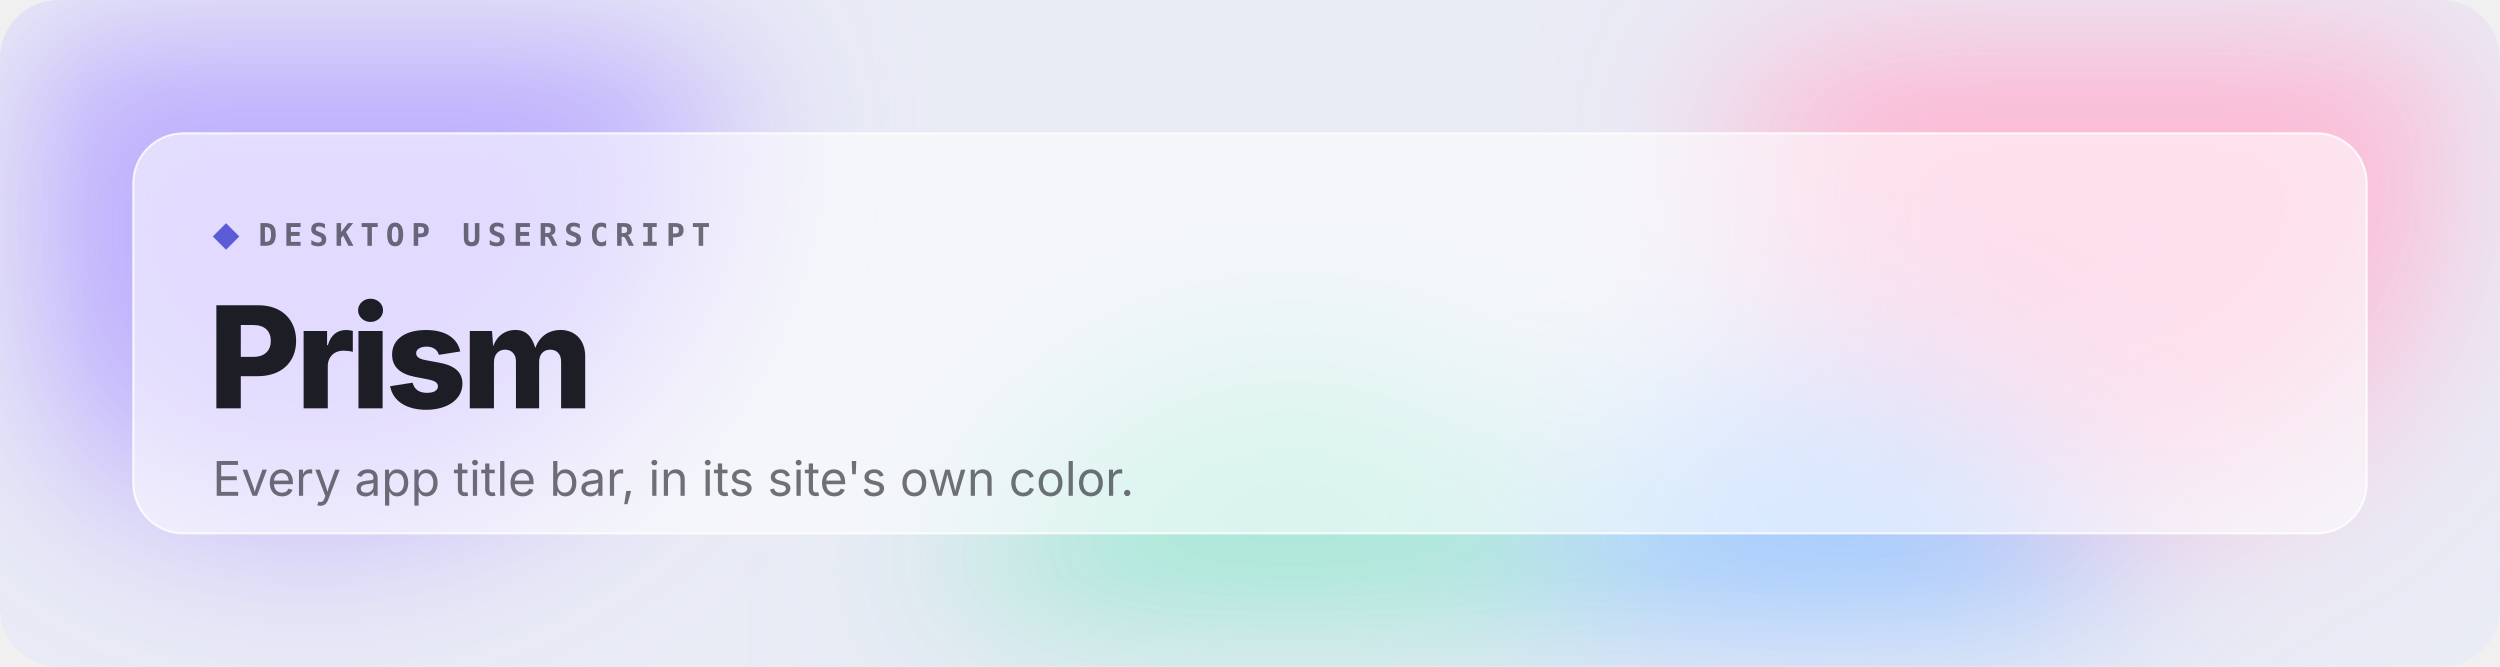
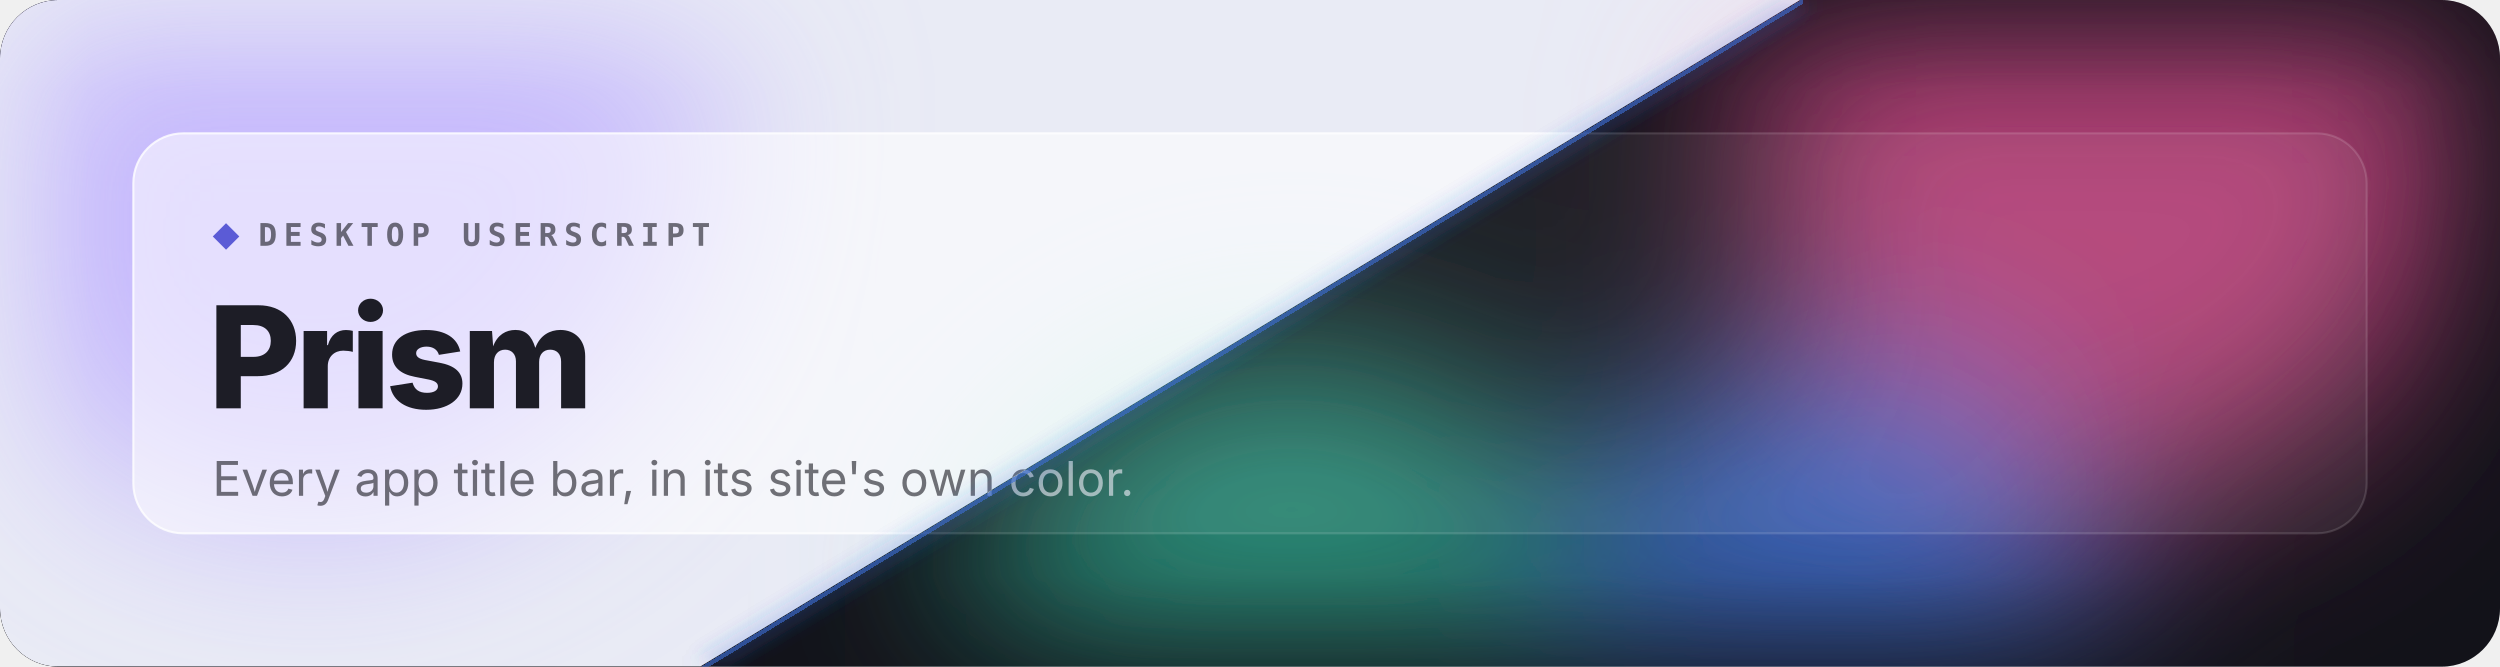
- <svg xmlns="http://www.w3.org/2000/svg" width="1200" height="320" viewBox="0 0 1200 320" role="img" aria-label="Prism">
+ <svg xmlns="http://www.w3.org/2000/svg" width="1200" height="320" viewBox="0 0 1200 320" role="img" aria-label="Prism, in light and dark">
  <defs>
    <clipPath id="c">
      <rect width="1200" height="320" rx="28" />
    </clipPath>
    <filter id="b" x="-50%" y="-50%" width="200%" height="200%">
      <feGaussianBlur stdDeviation="46" />
    </filter>
-     <linearGradient id="g" x1="0" y1="0" x2="1" y2="0">
+     <filter id="goo" x="-10%" y="-10%" width="120%" height="120%">
+       <feGaussianBlur stdDeviation="7" />
+       <feColorMatrix type="matrix" values="1 0 0 0 0 0 1 0 0 0 0 0 1 0 0 0 0 0 26 -11" />
+     </filter>
+     <filter id="ln" x="-10%" y="-10%" width="120%" height="120%">
+       <feColorMatrix in="SourceGraphic" type="matrix" values="0 0 0 0 1 0 0 0 0 1 0 0 0 0 1 1 0 0 0 0" result="s" />
+       <feMorphology in="s" operator="dilate" radius="1" result="d" />
+       <feComposite in="d" in2="s" operator="out" result="e" />
+       <feFlood flood-color="#3b6fd6" flood-opacity=".6" />
+       <feComposite in2="e" operator="in" result="c" />
+       <feGaussianBlur in="c" stdDeviation="5" result="g" />
+       <feMerge>
+         <feMergeNode in="g" />
+         <feMergeNode in="g" />
+         <feMergeNode in="c" />
+       </feMerge>
+     </filter>
+     <mask id="lt" maskUnits="userSpaceOnUse" x="0" y="0" width="1200" height="320">
+       <rect width="1200" height="320" fill="#000" />
+       <g>
+         <path d="M-60 -60 L916.8 -60 L916.8 -32.0 L903.6 -24.0 L890.4 -16.0 L877.2 -8.0 L864.0 0.0 L850.8 8.0 L837.6 16.0 L824.4 24.0 L811.2 32.0 L798.0 40.0 L784.8 48.0 L771.6 56.0 L758.4 64.0 L745.2 72.0 L732.0 80.0 L718.8 88.0 L705.6 96.0 L692.4 104.0 L679.2 112.0 L666.0 120.0 L652.8 128.0 L639.6 136.0 L626.4 144.0 L613.2 152.0 L600.0 160.0 L586.8 168.0 L573.6 176.0 L560.4 184.0 L547.2 192.0 L534.0 200.0 L520.8 208.0 L507.6 216.0 L494.4 224.0 L481.2 232.0 L468.0 240.0 L454.8 248.0 L441.6 256.0 L428.4 264.0 L415.2 272.0 L402.0 280.0 L388.8 288.0 L375.6 296.0 L362.4 304.0 L349.2 312.0 L336.0 320.0 L322.8 328.0 L309.6 336.0 L296.4 344.0 L283.2 352.0 L-60 380 Z" fill="#fff" />
+       </g>
+     </mask>
+     <linearGradient id="dg" x1="0" y1="0" x2="1" y2="0">
+       <stop offset="0" stop-color="#ffd27a" />
+       <stop offset=".35" stop-color="#ff8a3d" />
+       <stop offset=".7" stop-color="#ff2d6f" />
+       <stop offset="1" stop-color="#b98bff" />
+     </linearGradient>
+     <linearGradient id="lg" x1="0" y1="0" x2="1" y2="0">
      <stop offset="0" stop-color="#ffd27a" />
      <stop offset=".35" stop-color="#ff8a3d" />
      <stop offset=".7" stop-color="#ff2d6f" />
      <stop offset="1" stop-color="#b98bff" />
    </linearGradient>
  </defs>
  <g clip-path="url(#c)">
-     <rect width="1200" height="320" fill="#e9ebf5" />
-     <g filter="url(#b)" opacity=".9">
-       <circle cx="150" cy="60" r="190" fill="#b9a7ff">
-         <animateTransform attributeName="transform" type="translate" values="0 0;90 40;-40 90;0 0" dur="17s" repeatCount="indefinite" calcMode="spline" keySplines=".45 0 .55 1;.45 0 .55 1;.45 0 .55 1" />
-       </circle>
-       <circle cx="1010" cy="70" r="170" fill="#ffb3d1">
-         <animateTransform attributeName="transform" type="translate" values="0 0;-80 50;-50 -80;0 0" dur="21s" repeatCount="indefinite" calcMode="spline" keySplines=".45 0 .55 1;.45 0 .55 1;.45 0 .55 1" />
-       </circle>
-       <circle cx="620" cy="330" r="160" fill="#9fe7d3">
-         <animateTransform attributeName="transform" type="translate" values="0 0;70 -40;40 70;0 0" dur="19s" repeatCount="indefinite" calcMode="spline" keySplines=".45 0 .55 1;.45 0 .55 1;.45 0 .55 1" />
-       </circle>
-       <circle cx="880" cy="300" r="130" fill="#9cc8ff">
-         <animateTransform attributeName="transform" type="translate" values="0 0;-60 -30;30 -60;0 0" dur="23s" repeatCount="indefinite" calcMode="spline" keySplines=".45 0 .55 1;.45 0 .55 1;.45 0 .55 1" />
-       </circle>
+     <g>
+       <rect width="1200" height="320" fill="#121219" />
+       <g filter="url(#b)" opacity="0.9">
+         <circle cx="150" cy="60" r="190" fill="#5b4fd6">
+           <animateTransform attributeName="transform" type="translate" values="0 0;90 40;-40 90;0 0" dur="17s" repeatCount="indefinite" calcMode="spline" keySplines=".45 0 .55 1;.45 0 .55 1;.45 0 .55 1" />
+         </circle>
+         <circle cx="1010" cy="70" r="170" fill="#c2457f">
+           <animateTransform attributeName="transform" type="translate" values="0 0;-80 50;-50 -80;0 0" dur="21s" repeatCount="indefinite" calcMode="spline" keySplines=".45 0 .55 1;.45 0 .55 1;.45 0 .55 1" />
+         </circle>
+         <circle cx="620" cy="330" r="160" fill="#2f9e86">
+           <animateTransform attributeName="transform" type="translate" values="0 0;70 -40;40 70;0 0" dur="19s" repeatCount="indefinite" calcMode="spline" keySplines=".45 0 .55 1;.45 0 .55 1;.45 0 .55 1" />
+         </circle>
+         <circle cx="880" cy="300" r="130" fill="#3f6fd0">
+           <animateTransform attributeName="transform" type="translate" values="0 0;-60 -30;30 -60;0 0" dur="23s" repeatCount="indefinite" calcMode="spline" keySplines=".45 0 .55 1;.45 0 .55 1;.45 0 .55 1" />
+         </circle>
+       </g>
+       <rect x="64" y="64" width="1072" height="192" rx="24" fill="rgba(255,255,255,.06)" stroke="rgba(255,255,255,.14)" />
+       <g font-family="-apple-system,BlinkMacSystemFont,'Segoe UI',Inter,system-ui,sans-serif">
+         <g transform="translate(104 118)">
+           <rect x="0" y="-9" width="9" height="9" fill="#5b5bd6" transform="rotate(45 4.5 -4.5)" />
+           <text x="20" y="0" font-family="ui-monospace,SFMono-Regular,Menlo,monospace" font-size="15" font-weight="700" letter-spacing="3.2" fill="rgba(235,235,245,.62)">DESKTOP USERSCRIPT</text>
+         </g>
+         <text x="100" y="196" font-size="68" font-weight="800" letter-spacing="-2.4" fill="#f2f2f5">Prism</text>
+         <text x="102" y="238" font-size="23" fill="rgba(235,235,245,.62)">Every app title bar, in its site's own color.</text>
+       </g>
    </g>
-     <rect x="64" y="64" width="1072" height="192" rx="24" fill="rgba(255,255,255,.55)" stroke="rgba(255,255,255,.8)" />
-     <g font-family="-apple-system,BlinkMacSystemFont,'Segoe UI',Inter,system-ui,sans-serif">
-       <g transform="translate(104 118)">
-         <rect x="0" y="-9" width="9" height="9" fill="#5b5bd6" transform="rotate(45 4.5 -4.5)" />
-         <text x="20" y="0" font-family="ui-monospace,SFMono-Regular,Menlo,monospace" font-size="15" font-weight="700" letter-spacing="3.2" fill="rgba(29,29,38,.62)">DESKTOP USERSCRIPT</text>
+     <g mask="url(#lt)">
+       <g>
+         <rect width="1200" height="320" fill="#e9ebf5" />
+         <g filter="url(#b)" opacity="0.75">
+           <circle cx="150" cy="60" r="190" fill="#b9a7ff">
+             <animateTransform attributeName="transform" type="translate" values="0 0;90 40;-40 90;0 0" dur="17s" repeatCount="indefinite" calcMode="spline" keySplines=".45 0 .55 1;.45 0 .55 1;.45 0 .55 1" />
+           </circle>
+           <circle cx="1010" cy="70" r="170" fill="#ffb3d1">
+             <animateTransform attributeName="transform" type="translate" values="0 0;-80 50;-50 -80;0 0" dur="21s" repeatCount="indefinite" calcMode="spline" keySplines=".45 0 .55 1;.45 0 .55 1;.45 0 .55 1" />
+           </circle>
+           <circle cx="620" cy="330" r="160" fill="#9fe7d3">
+             <animateTransform attributeName="transform" type="translate" values="0 0;70 -40;40 70;0 0" dur="19s" repeatCount="indefinite" calcMode="spline" keySplines=".45 0 .55 1;.45 0 .55 1;.45 0 .55 1" />
+           </circle>
+           <circle cx="880" cy="300" r="130" fill="#9cc8ff">
+             <animateTransform attributeName="transform" type="translate" values="0 0;-60 -30;30 -60;0 0" dur="23s" repeatCount="indefinite" calcMode="spline" keySplines=".45 0 .55 1;.45 0 .55 1;.45 0 .55 1" />
+           </circle>
+         </g>
+         <rect x="64" y="64" width="1072" height="192" rx="24" fill="rgba(255,255,255,.55)" stroke="rgba(255,255,255,.8)" />
+         <g font-family="-apple-system,BlinkMacSystemFont,'Segoe UI',Inter,system-ui,sans-serif">
+           <g transform="translate(104 118)">
+             <rect x="0" y="-9" width="9" height="9" fill="#5b5bd6" transform="rotate(45 4.5 -4.5)" />
+             <text x="20" y="0" font-family="ui-monospace,SFMono-Regular,Menlo,monospace" font-size="15" font-weight="700" letter-spacing="3.2" fill="rgba(29,29,38,.62)">DESKTOP USERSCRIPT</text>
+           </g>
+           <text x="100" y="196" font-size="68" font-weight="800" letter-spacing="-2.4" fill="#1d1d26">Prism</text>
+           <text x="102" y="238" font-size="23" fill="rgba(29,29,38,.62)">Every app title bar, in its site's own color.</text>
+         </g>
      </g>
-       <text x="100" y="196" font-size="68" font-weight="800" letter-spacing="-2.4" fill="#1d1d26">Prism</text>
-       <text x="102" y="238" font-size="23" fill="rgba(29,29,38,.62)">Every app title bar, in its site's own color.</text>
+     </g>
+     <g filter="url(#ln)" opacity="1">
+       <path d="M-60 -60 L916.8 -60 L916.8 -32.0 L903.6 -24.0 L890.4 -16.0 L877.2 -8.0 L864.0 0.0 L850.8 8.0 L837.6 16.0 L824.4 24.0 L811.2 32.0 L798.0 40.0 L784.8 48.0 L771.6 56.0 L758.4 64.0 L745.2 72.0 L732.0 80.0 L718.8 88.0 L705.6 96.0 L692.4 104.0 L679.2 112.0 L666.0 120.0 L652.8 128.0 L639.6 136.0 L626.4 144.0 L613.2 152.0 L600.0 160.0 L586.8 168.0 L573.6 176.0 L560.4 184.0 L547.2 192.0 L534.0 200.0 L520.8 208.0 L507.6 216.0 L494.4 224.0 L481.2 232.0 L468.0 240.0 L454.8 248.0 L441.6 256.0 L428.4 264.0 L415.2 272.0 L402.0 280.0 L388.8 288.0 L375.6 296.0 L362.4 304.0 L349.2 312.0 L336.0 320.0 L322.8 328.0 L309.6 336.0 L296.4 344.0 L283.2 352.0 L-60 380 Z" fill="#fff" />
    </g>
  </g>
</svg>
